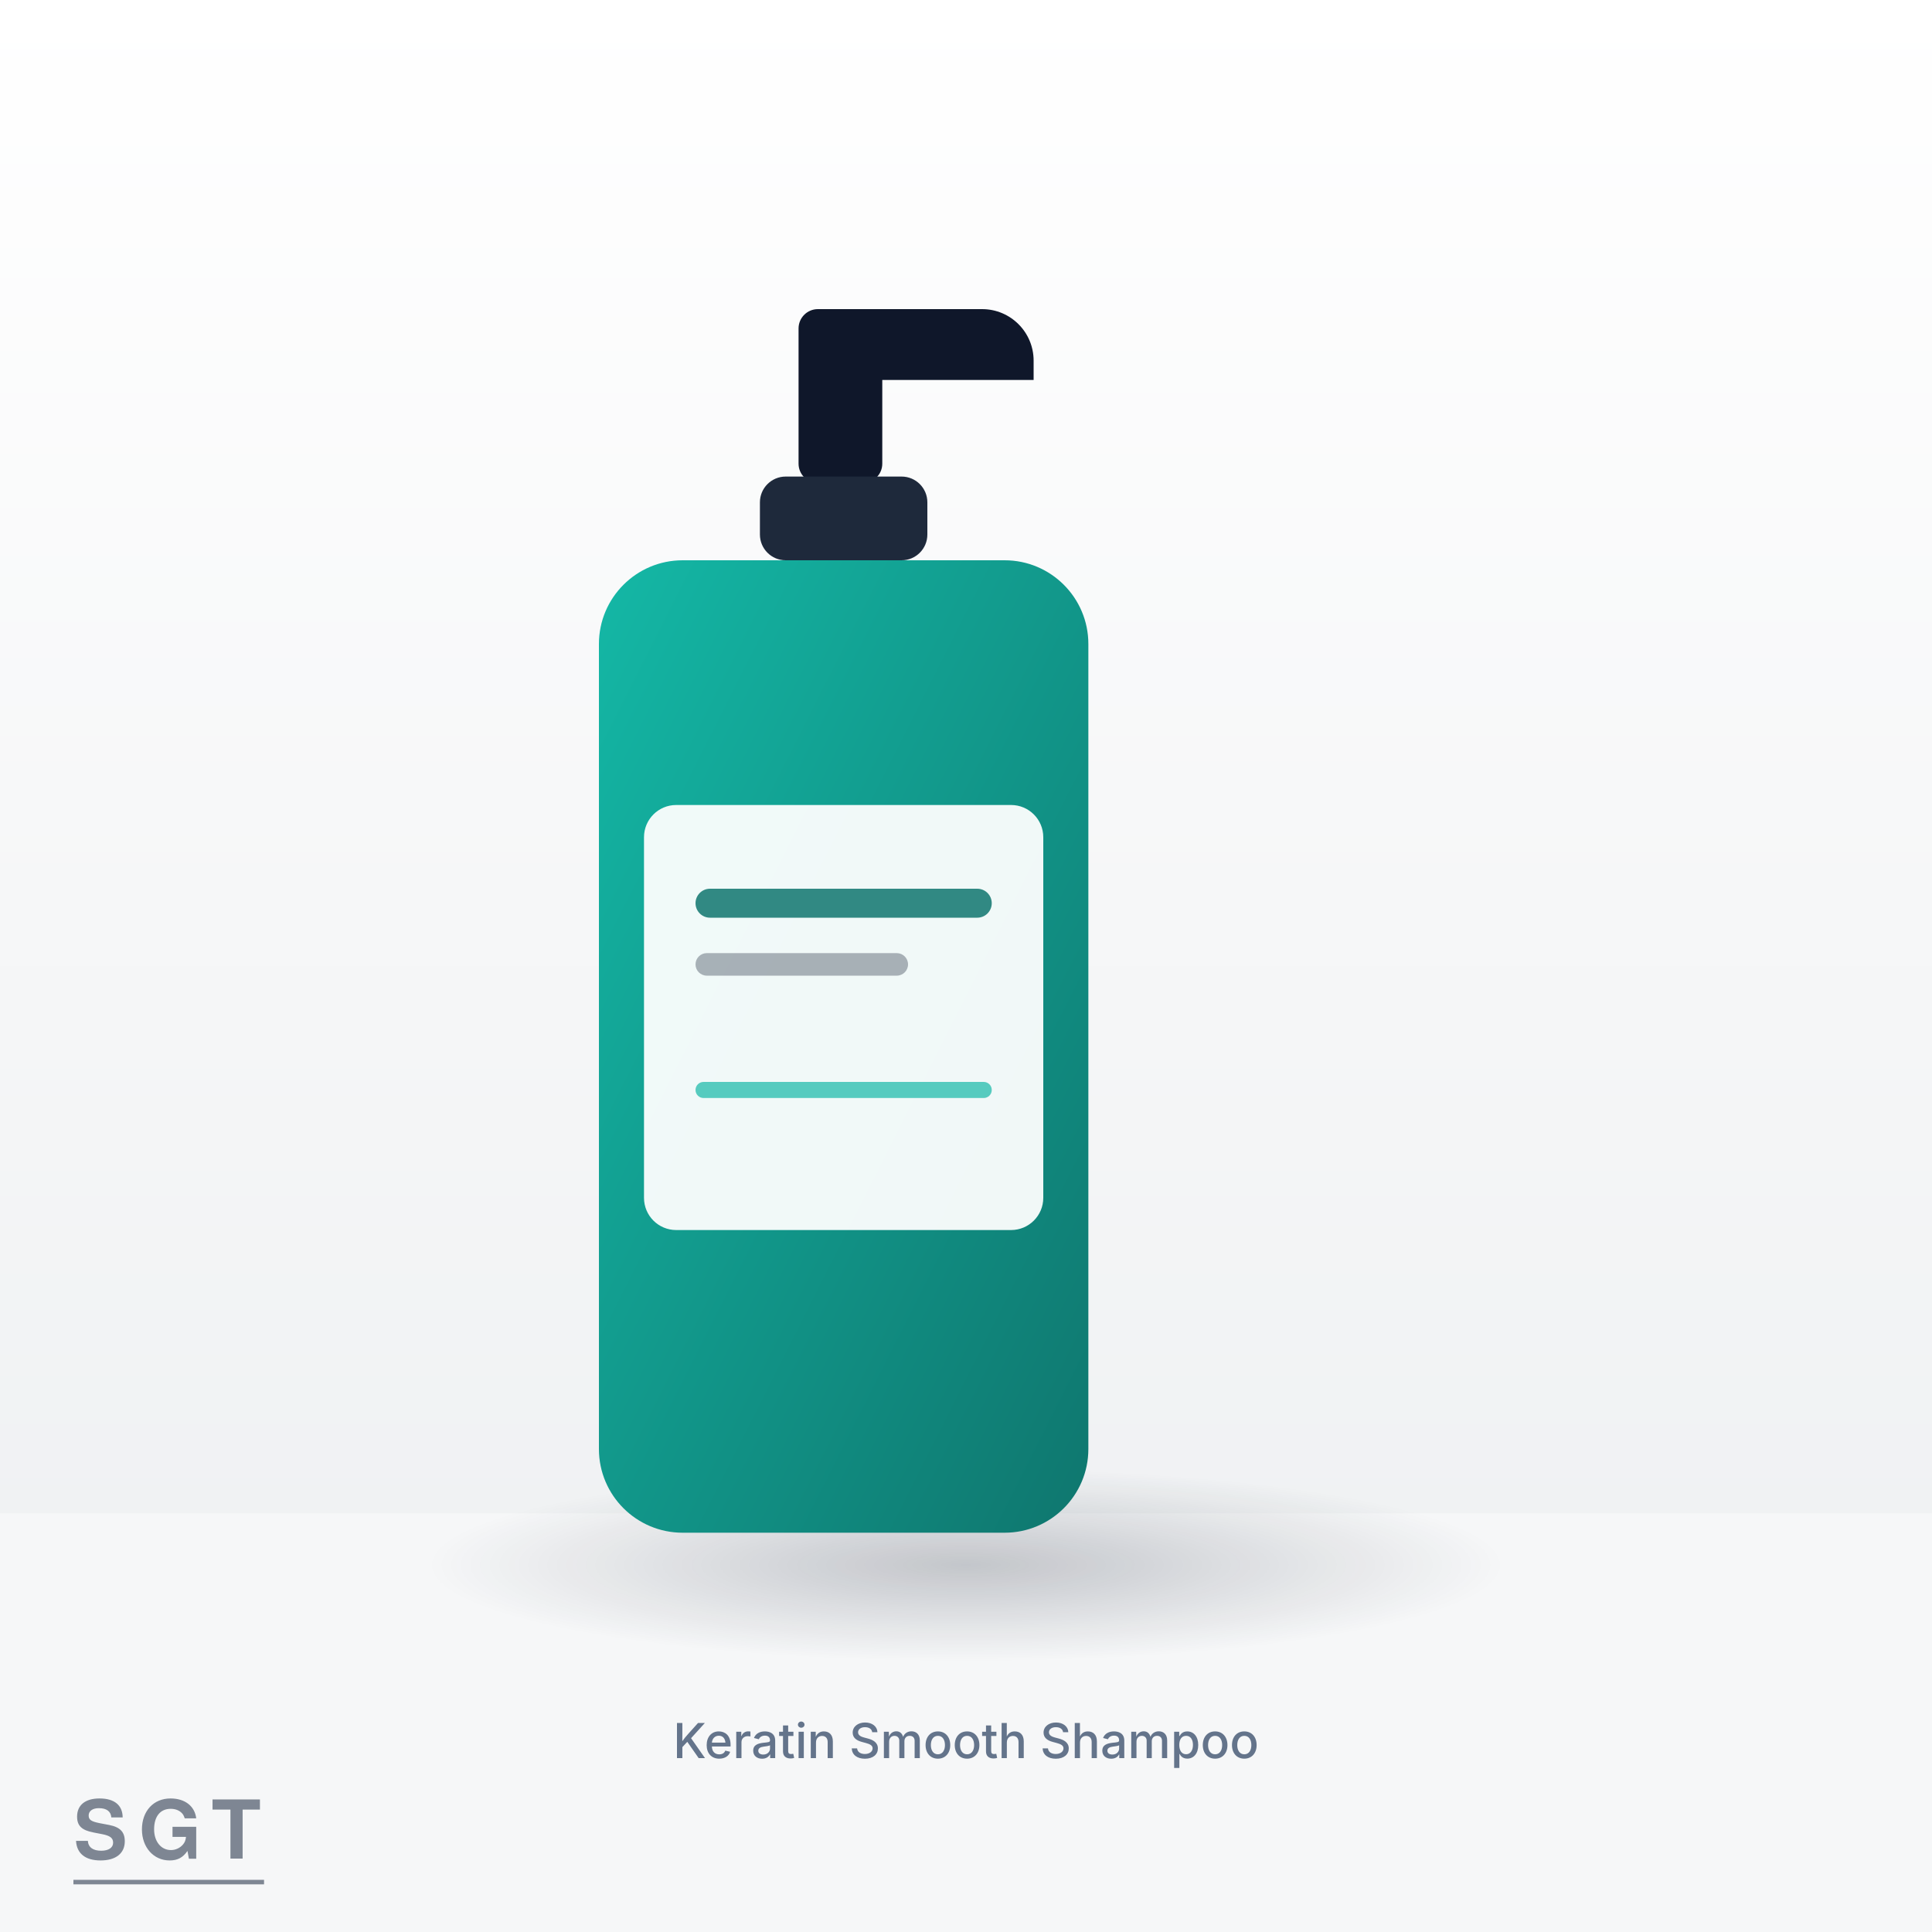
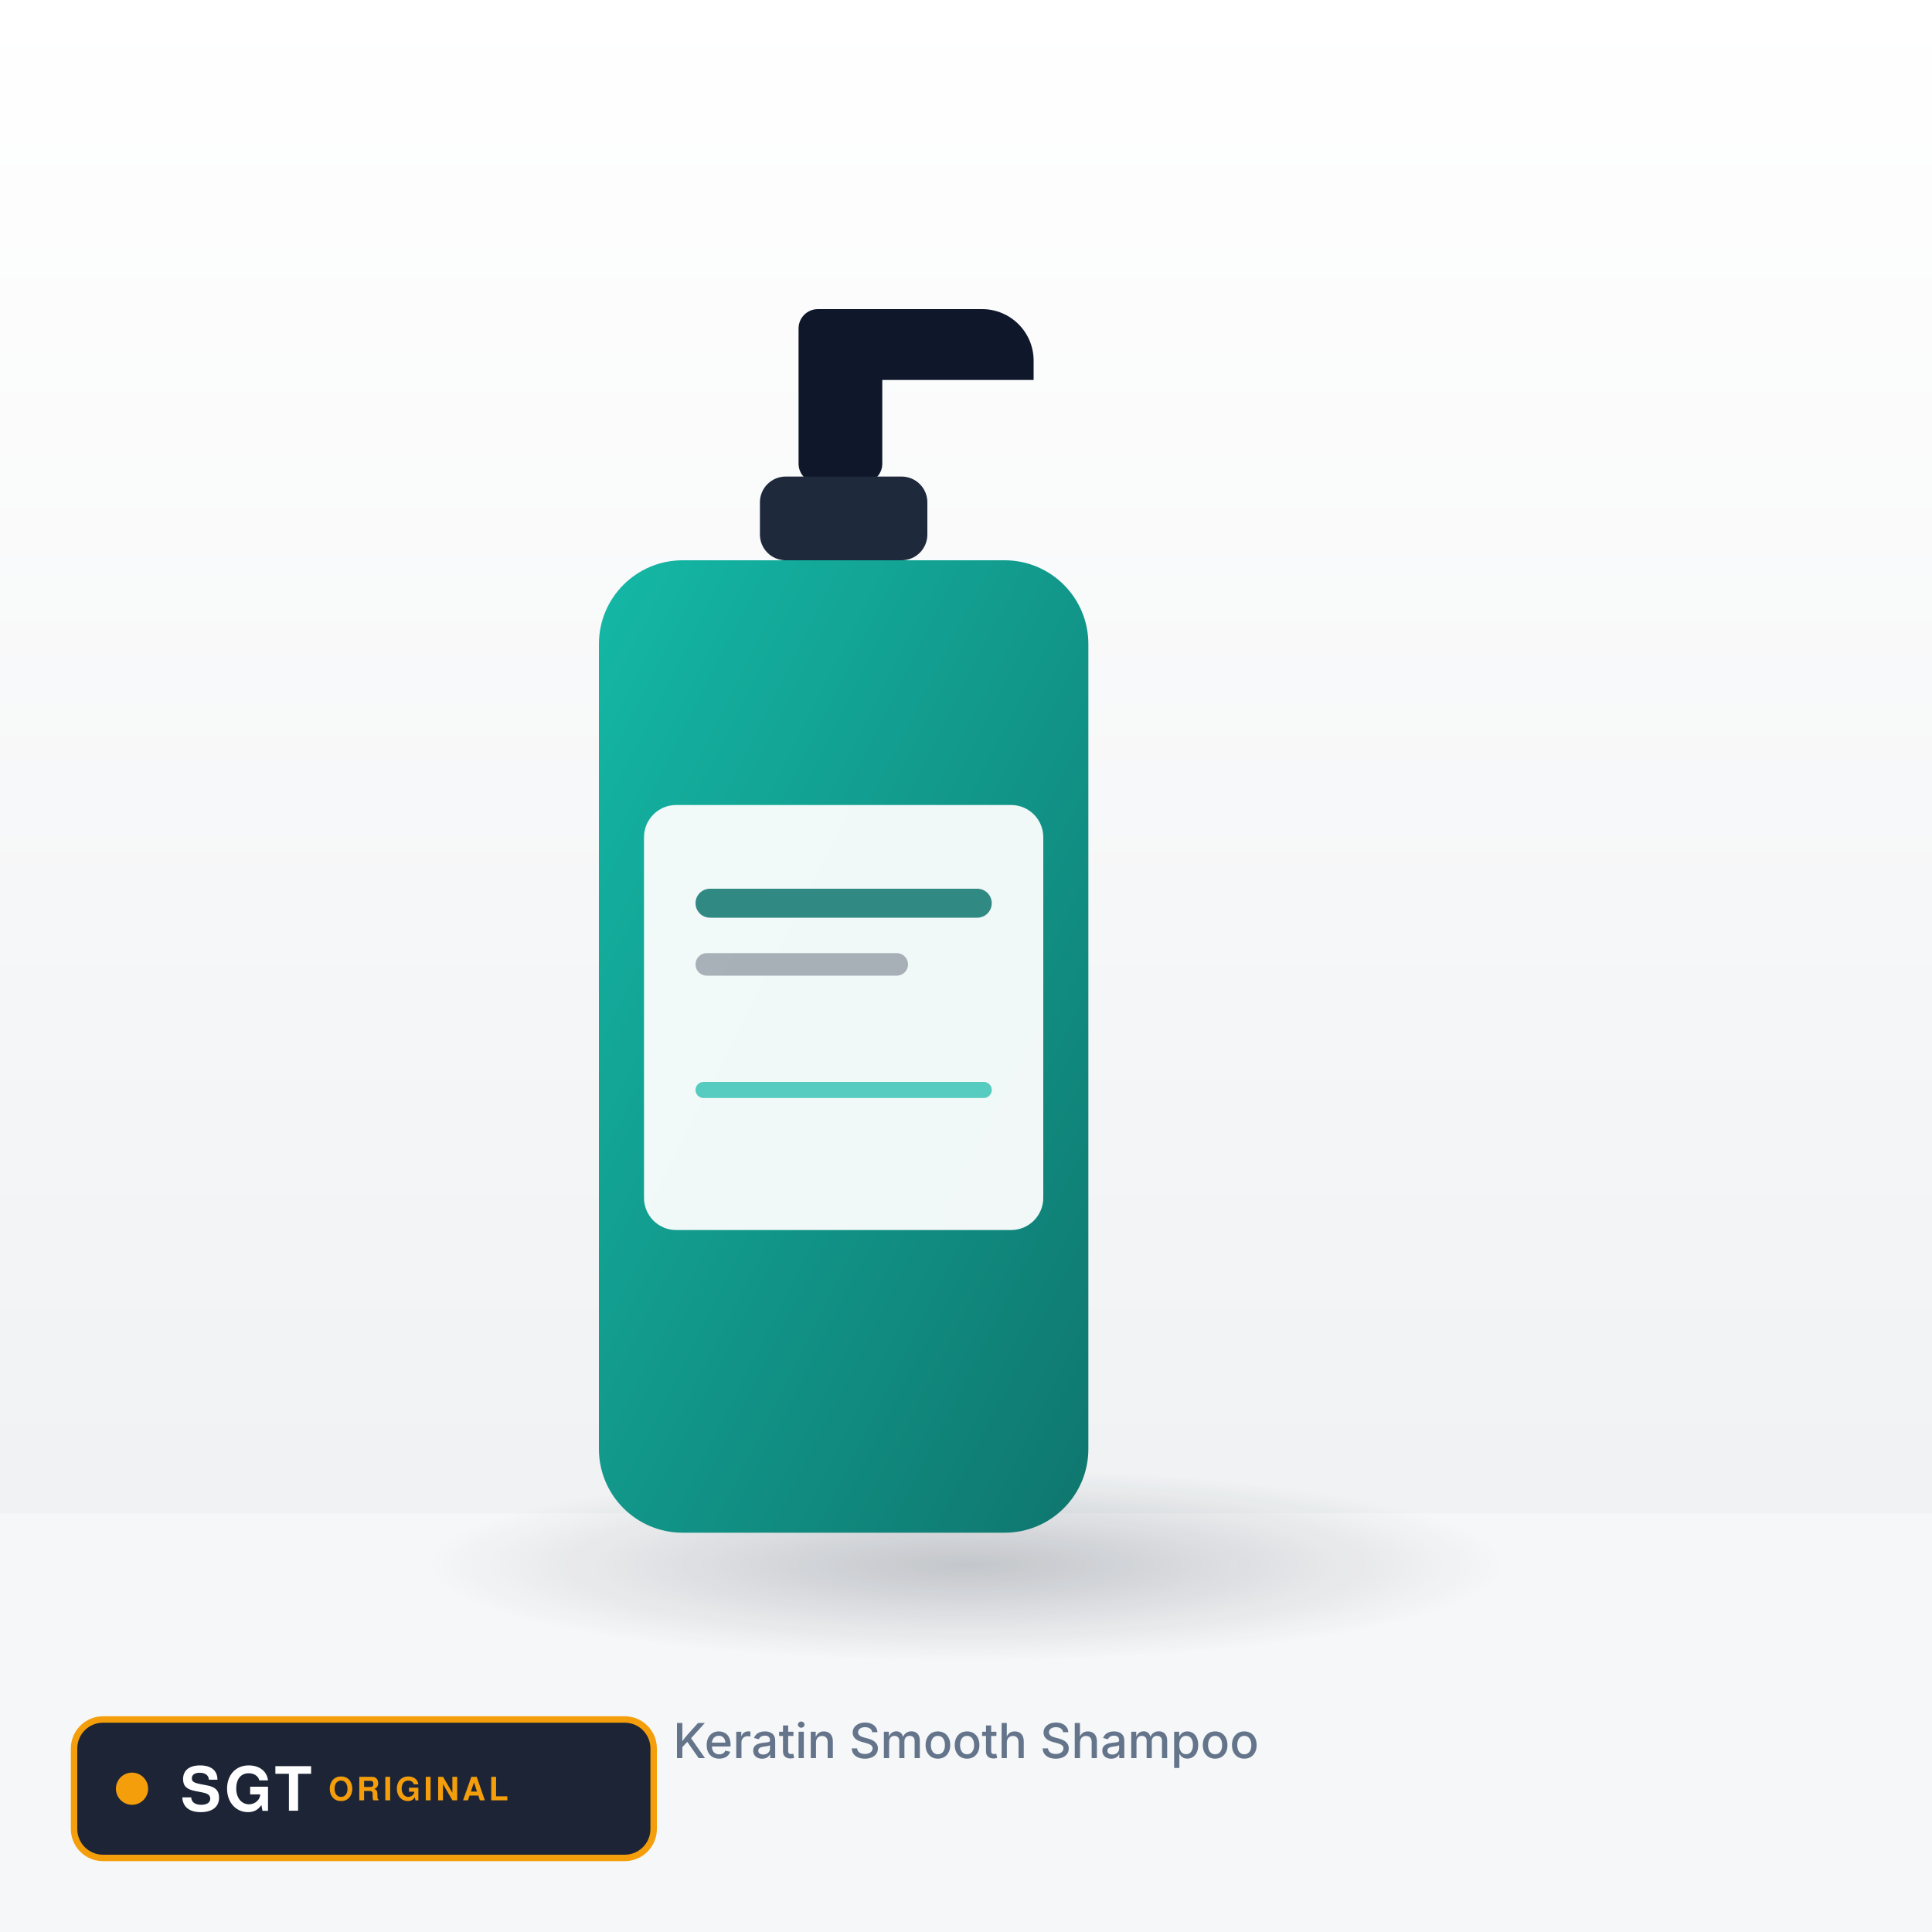
<svg xmlns="http://www.w3.org/2000/svg" viewBox="0 0 600 600" width="600" height="600" role="img" aria-label="Keratin Smooth Shampoo — Hair Care">
  <defs>
    <linearGradient id="bg" x1="0" y1="0" x2="0" y2="1">
      <stop offset="0%" stop-color="#ffffff" />
      <stop offset="100%" stop-color="#eceef0" />
    </linearGradient>
    <linearGradient id="body" x1="0" y1="0" x2="1" y2="1">
      <stop offset="0%" stop-color="#14b8a6" />
      <stop offset="100%" stop-color="#0f766e" />
    </linearGradient>
    <linearGradient id="stroke" x1="0" y1="0" x2="1" y2="1">
      <stop offset="0%" stop-color="#14b8a6" />
      <stop offset="100%" stop-color="#0f766e" />
    </linearGradient>
    <radialGradient id="shadow" cx="50%" cy="50%">
      <stop offset="0%" stop-color="#0f172a" stop-opacity="0.22" />
      <stop offset="100%" stop-color="#0f172a" stop-opacity="0" />
    </radialGradient>
  </defs>
  <rect width="600" height="600" fill="url(#bg)" />
  <rect y="470" width="600" height="130" fill="#f6f7f8" />
  <ellipse cx="300" cy="486" rx="168" ry="30" fill="url(#shadow)" />
  <g transform="translate(300 300) rotate(0) scale(1) translate(-300 -300)">
    <rect x="248" y="96" width="26" height="54" rx="6" fill="#0f172a" />
    <path d="M261 96h44a16 16 0 0 1 16 16v6h-60z" fill="#0f172a" />
    <rect x="236" y="148" width="52" height="26" rx="8" fill="#1e293b" />
    <path d="M212 174h100a26 26 0 0 1 26 26v250a26 26 0 0 1-26 26H212a26 26 0 0 1-26-26V200a26 26 0 0 1 26-26z" fill="url(#body)" />
    <rect x="200" y="250" width="124" height="132" rx="10" fill="#ffffff" opacity="0.94" />
    <rect x="216" y="276" width="92" height="9" rx="4.5" fill="#0f766e" opacity="0.85" />
    <rect x="216" y="296" width="66" height="7" rx="3.5" fill="#1e293b" opacity="0.35" />
    <rect x="216" y="336" width="92" height="5" rx="2.5" fill="#14b8a6" opacity="0.7" />
  </g>
  <text x="300" y="546" font-family="ui-sans-serif,system-ui,-apple-system,sans-serif" font-size="15" font-weight="500" fill="#64748b" text-anchor="middle">Keratin Smooth Shampoo</text>
-   <g id="sgt-mark" opacity="0.62">
-     <text x="22.8" y="577.2" fill="#334155" font-family="Helvetica Neue, Helvetica, Arial, sans-serif" font-size="25.2" font-weight="600" letter-spacing="3.53">SGT</text>
-     <rect x="22.8" y="583.8" width="59.2" height="1.4" fill="#334155" />
+   <g id="sgt-brand-tag">
+     <rect x="23" y="534" width="180" height="43" rx="9" fill="#0f172a" fill-opacity="0.94" stroke="#f59e0b" stroke-width="2" />
+     <circle cx="41" cy="555.5" r="5" fill="#f59e0b" />
+     <text x="56" y="562.34" fill="#ffffff" font-family="Helvetica Neue, Helvetica, Arial, sans-serif" font-weight="700" font-size="19" letter-spacing="1.14">SGT</text>
+     <text x="102" y="559.1" fill="#f59e0b" font-family="Helvetica Neue, Helvetica, Arial, sans-serif" font-weight="600" font-size="10" letter-spacing="1.00">ORIGINAL</text>
  </g>
</svg>
